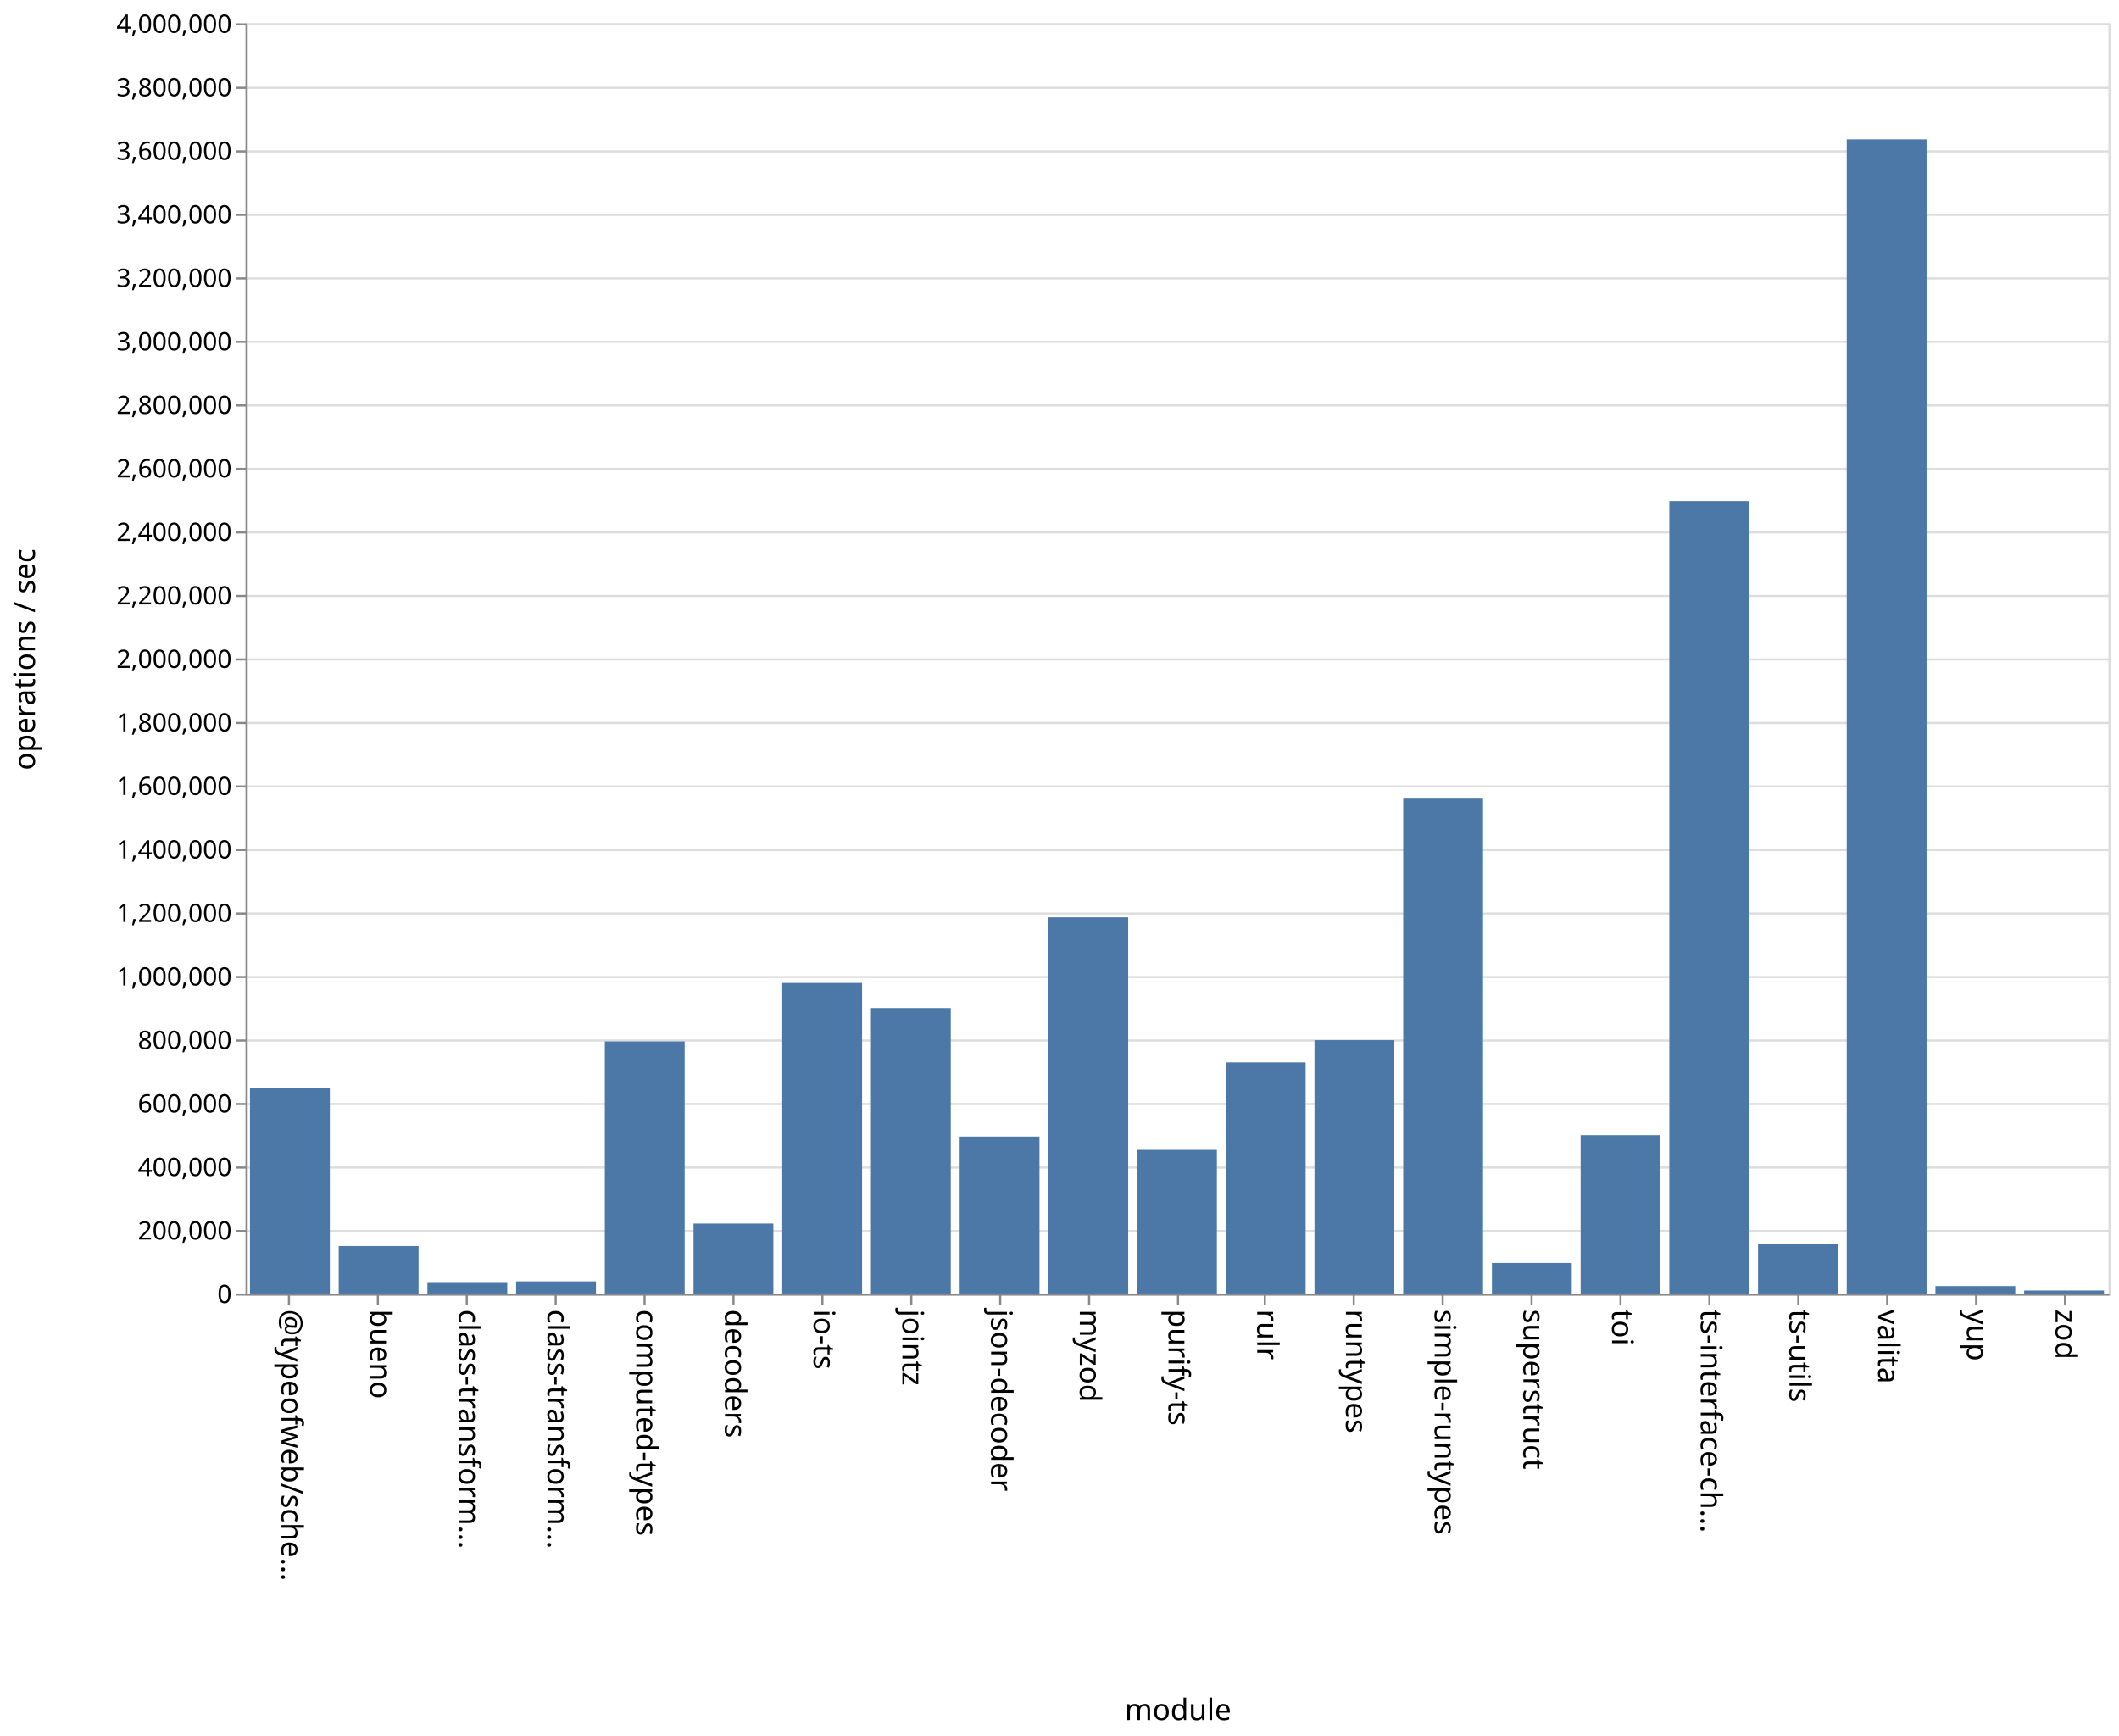
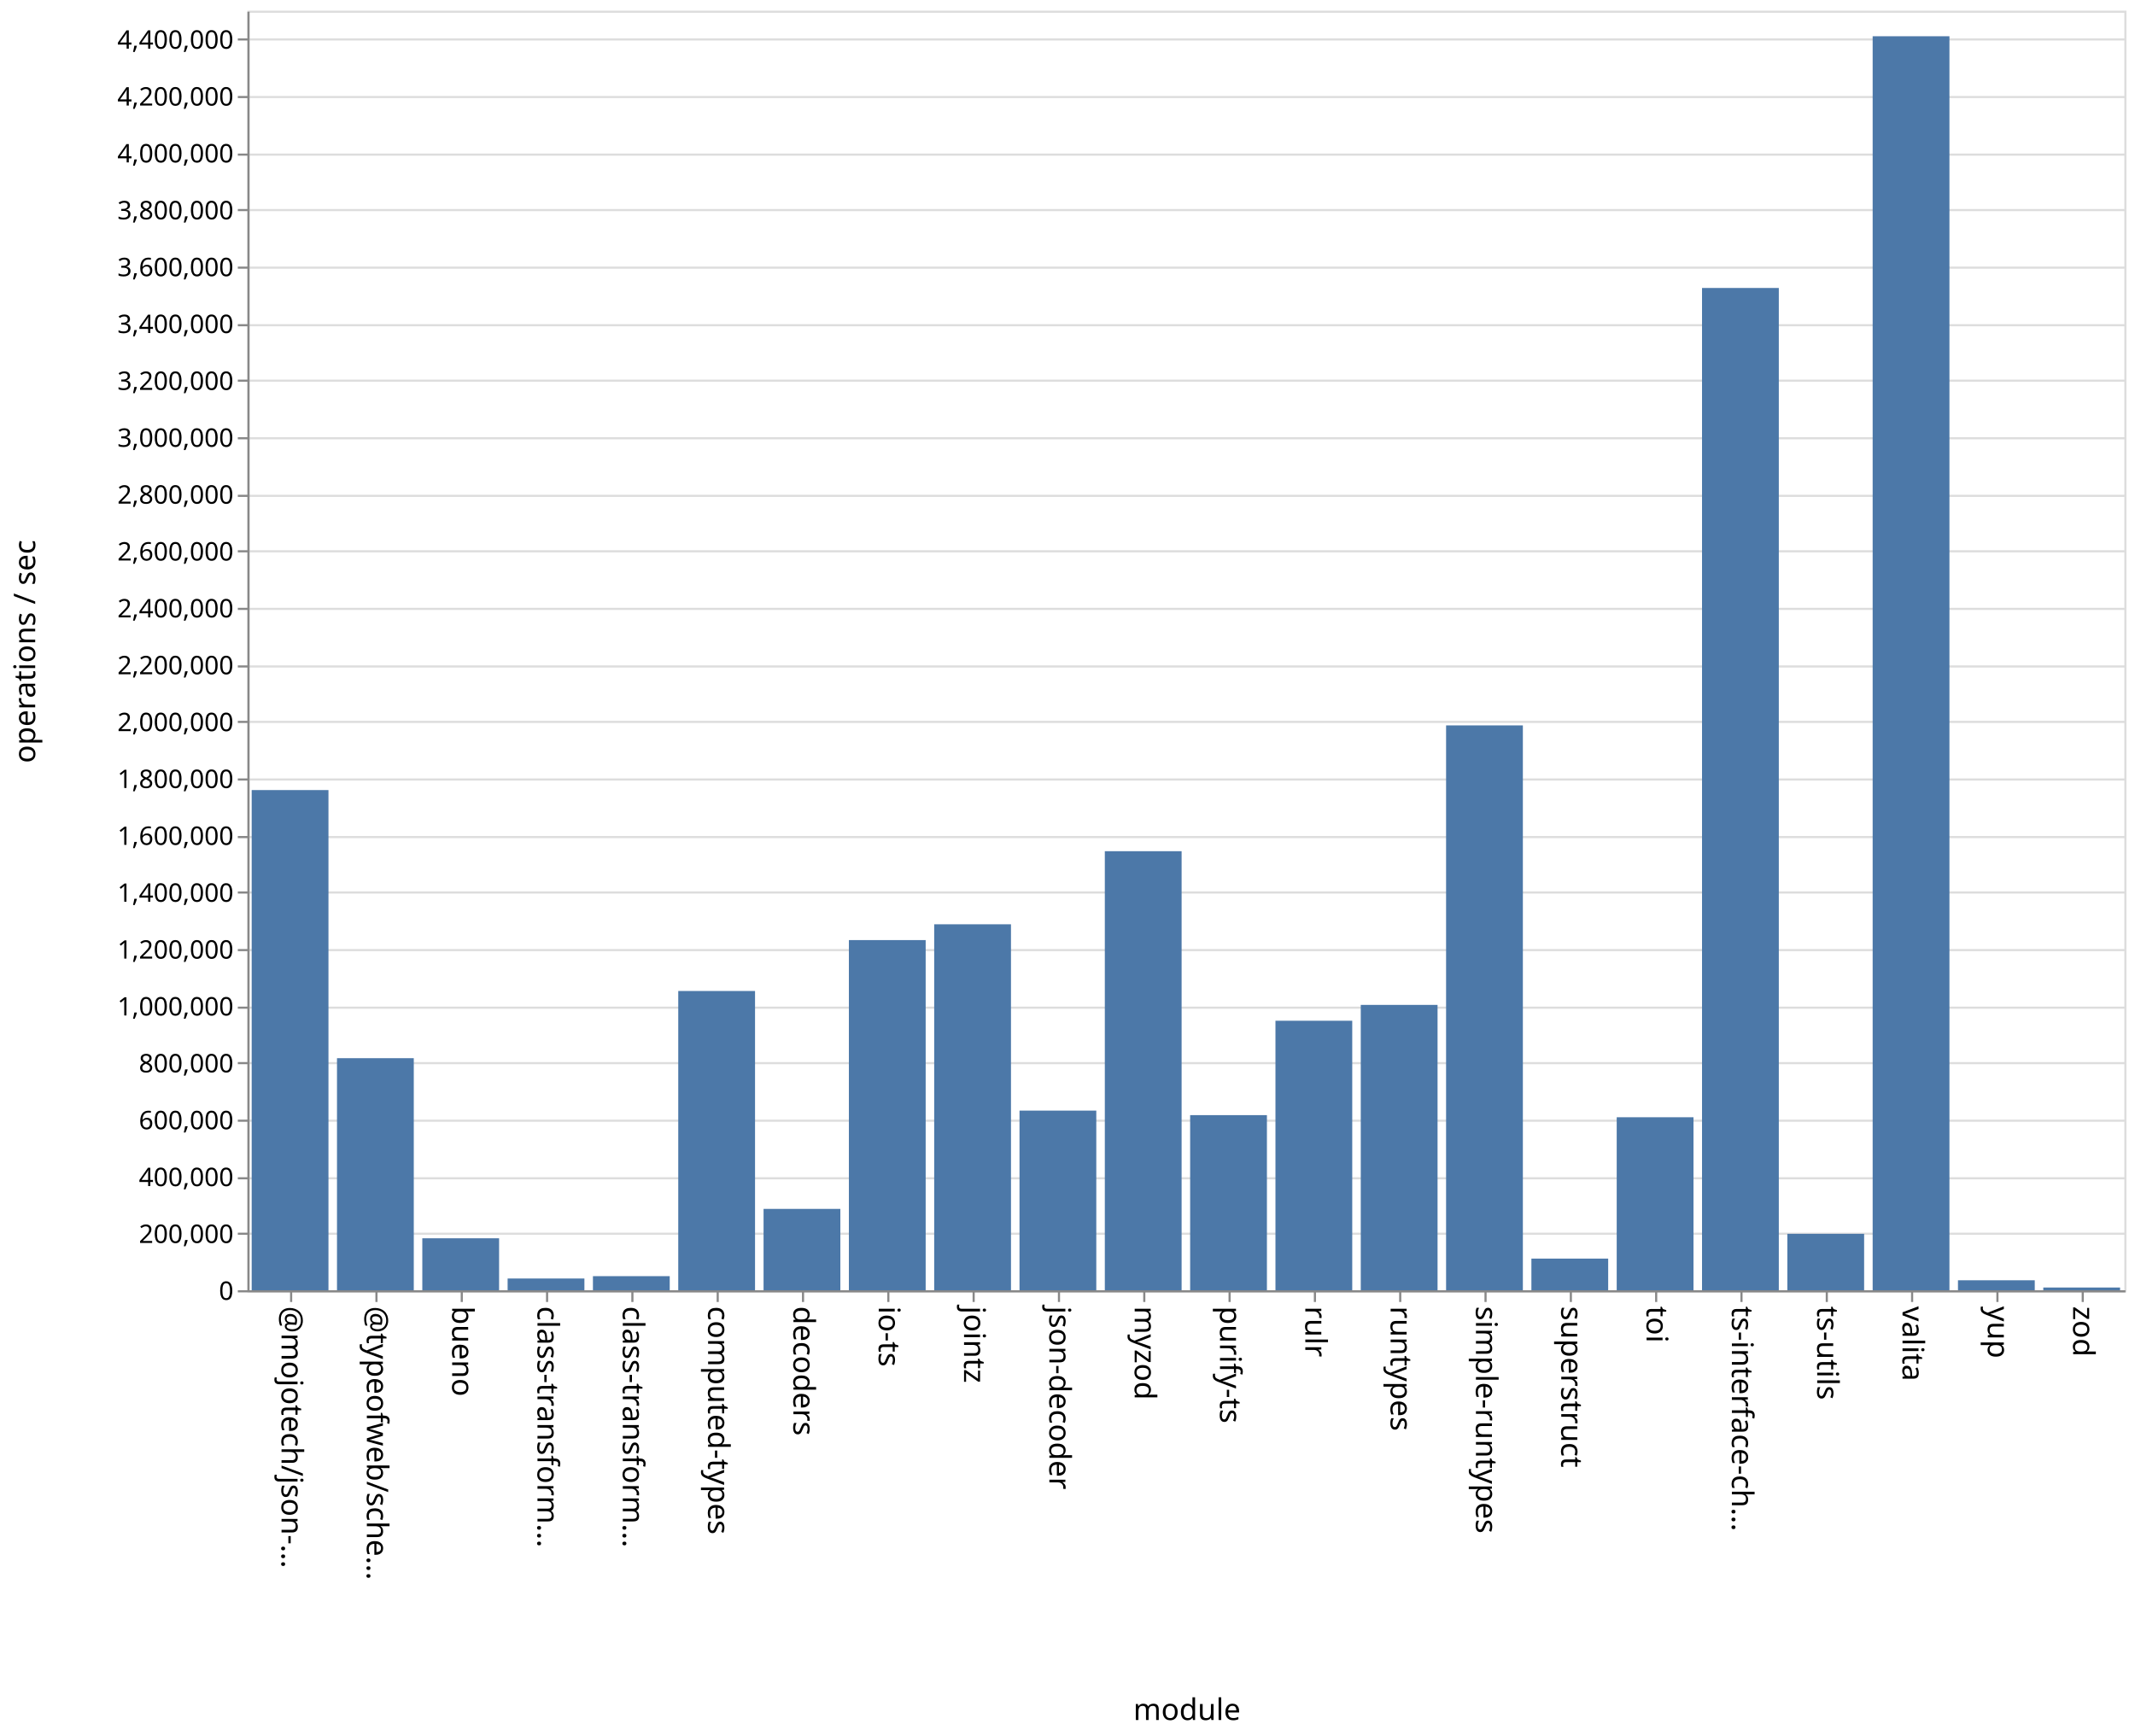
- <svg xmlns="http://www.w3.org/2000/svg" class="marks" width="1001" height="820">
-   <path fill="#fff" d="M0 0h1001v820H0z" />
+ <svg xmlns="http://www.w3.org/2000/svg" class="marks" width="1001" height="814">
+   <path fill="#fff" d="M0 0h1001v814H0z" />
  <g class="mark-group role-frame root" aria-roledescription="group mark container" fill="none" stroke-miterlimit="10">
-     <path class="background" aria-hidden="true" d="M116.5 11.5h880v600h-880z" stroke="#ddd" />
-     <g class="mark-group role-axis" aria-roledescription="axis" aria-label="Y-axis for a linear scale with values from 0 to 4,000,000">
-       <path class="background" aria-hidden="true" d="M116.5 11.5z" pointer-events="none" />
+     <path class="background" aria-hidden="true" d="M116.5 5.5h880v600h-880z" stroke="#ddd" />
+     <g class="mark-group role-axis" aria-roledescription="axis" aria-label="Y-axis for a linear scale with values from 0 to 4,500,000">
+       <path class="background" aria-hidden="true" d="M116.5 5.5z" pointer-events="none" />
      <g class="mark-rule role-axis-grid" pointer-events="none" stroke="#ddd">
-         <path d="M116.5 611.5h880M116.5 581.5h880M116.5 551.5h880M116.5 521.5h880M116.5 491.5h880M116.5 461.5h880M116.5 431.5h880M116.5 401.5h880M116.5 371.5h880M116.5 341.5h880M116.5 311.5h880M116.5 281.5h880M116.5 251.5h880M116.5 221.5h880M116.5 191.5h880M116.5 161.5h880M116.5 131.5h880M116.5 101.5h880M116.5 71.5h880M116.5 41.5h880M116.5 11.5h880" />
+         <path d="M116.5 605.5h880M116.5 578.5h880M116.5 552.5h880M116.5 525.5h880M116.5 498.5h880M116.5 472.5h880M116.5 445.5h880M116.5 418.5h880M116.5 392.5h880M116.5 365.5h880M116.5 338.5h880M116.5 312.5h880M116.5 285.5h880M116.5 258.5h880M116.5 232.5h880M116.5 205.5h880M116.5 178.5h880M116.5 152.5h880M116.5 125.5h880M116.5 98.5h880M116.5 72.5h880M116.5 45.5h880M116.5 18.5h880" />
      </g>
    </g>
-     <g class="mark-group role-axis" aria-roledescription="axis" aria-label="X-axis titled 'module' for a discrete scale with 21 values: @typeofweb/schema, bueno, class-transformer-validator-async, class-transformer-validator-sync, computed-types, ending with zod">
-       <path class="background" aria-hidden="true" d="M116.5 611.5z" pointer-events="none" />
+     <g class="mark-group role-axis" aria-roledescription="axis" aria-label="X-axis titled 'module' for a discrete scale with 22 values: @mojotech/json-type-validation, @typeofweb/schema, bueno, class-transformer-validator-async, class-transformer-validator-sync, ending with zod">
+       <path class="background" aria-hidden="true" d="M116.5 605.5z" pointer-events="none" />
      <g class="mark-rule role-axis-tick" pointer-events="none" stroke="#888">
-         <path d="M136.5 611.5v5M178.5 611.5v5M220.5 611.5v5M262.5 611.5v5M304.5 611.5v5M346.5 611.5v5M388.5 611.5v5M430.5 611.5v5M472.5 611.5v5M514.5 611.5v5M556.5 611.5v5M597.5 611.5v5M639.5 611.5v5M681.5 611.5v5M723.5 611.5v5M765.5 611.5v5M807.5 611.5v5M849.5 611.5v5M891.5 611.5v5M933.5 611.5v5M975.5 611.5v5" />
+         <path d="M136.5 605.5v5M176.5 605.5v5M216.5 605.5v5M256.5 605.5v5M296.5 605.5v5M336.5 605.5v5M376.5 605.5v5M416.5 605.5v5M456.5 605.5v5M496.5 605.5v5M536.5 605.5v5M576.5 605.5v5M616.5 605.5v5M656.5 605.5v5M696.5 605.5v5M736.5 605.5v5M776.5 605.5v5M816.5 605.5v5M856.5 605.5v5M896.5 605.5v5M936.5 605.5v5M976.5 605.5v5" />
      </g>
      <g class="mark-text role-axis-label" pointer-events="none" font-family="sans-serif" font-size="14" fill="#000">
-         <text transform="rotate(90 -242.774 375.726)">@typeofweb/sche…</text>
-         <text transform="rotate(90 -221.821 396.679)">bueno</text>
-         <text transform="rotate(90 -200.869 417.631)">class-transform…</text>
-         <text transform="rotate(90 -179.917 438.583)">class-transform…</text>
-         <text transform="rotate(90 -158.964 459.536)">computed-types</text>
-         <text transform="rotate(90 -138.012 480.488)">decoders</text>
-         <text transform="rotate(90 -117.06 501.44)">io-ts</text>
-         <text transform="rotate(90 -96.107 522.393)">jointz</text>
-         <text transform="rotate(90 -75.155 543.345)">json-decoder</text>
-         <text transform="rotate(90 -54.202 564.298)">myzod</text>
-         <text transform="rotate(90 -33.25 585.25)">purify-ts</text>
-         <text transform="rotate(90 -12.298 606.202)">rulr</text>
-         <text transform="rotate(90 8.655 627.155)">runtypes</text>
-         <text transform="rotate(90 29.607 648.107)">simple-runtypes</text>
-         <text transform="rotate(90 50.56 669.06)">superstruct</text>
-         <text transform="rotate(90 71.512 690.012)">toi</text>
-         <text transform="rotate(90 92.464 710.964)">ts-interface-ch…</text>
-         <text transform="rotate(90 113.417 731.917)">ts-utils</text>
-         <text transform="rotate(90 134.369 752.869)">valita</text>
-         <text transform="rotate(90 155.321 773.821)">yup</text>
-         <text transform="rotate(90 176.274 794.774)">zod</text>
+         <text transform="rotate(90 -240.25 372.25)">@mojotech/json-…</text>
+         <text transform="rotate(90 -220.25 392.25)">@typeofweb/sche…</text>
+         <text transform="rotate(90 -200.25 412.25)">bueno</text>
+         <text transform="rotate(90 -180.25 432.25)">class-transform…</text>
+         <text transform="rotate(90 -160.25 452.25)">class-transform…</text>
+         <text transform="rotate(90 -140.25 472.25)">computed-types</text>
+         <text transform="rotate(90 -120.25 492.25)">decoders</text>
+         <text transform="rotate(90 -100.25 512.25)">io-ts</text>
+         <text transform="rotate(90 -80.25 532.25)">jointz</text>
+         <text transform="rotate(90 -60.25 552.25)">json-decoder</text>
+         <text transform="rotate(90 -40.25 572.25)">myzod</text>
+         <text transform="rotate(90 -20.25 592.25)">purify-ts</text>
+         <text transform="rotate(90 -.25 612.25)">rulr</text>
+         <text transform="rotate(90 19.75 632.25)">runtypes</text>
+         <text transform="rotate(90 39.75 652.25)">simple-runtypes</text>
+         <text transform="rotate(90 59.75 672.25)">superstruct</text>
+         <text transform="rotate(90 79.75 692.25)">toi</text>
+         <text transform="rotate(90 99.75 712.25)">ts-interface-ch…</text>
+         <text transform="rotate(90 119.75 732.25)">ts-utils</text>
+         <text transform="rotate(90 139.75 752.25)">valita</text>
+         <text transform="rotate(90 159.75 772.25)">yup</text>
+         <text transform="rotate(90 179.75 792.25)">zod</text>
      </g>
-       <path stroke="#888" d="M116.5 611.5h880" class="mark-rule role-axis-domain" pointer-events="none" />
-       <text text-anchor="middle" transform="translate(556.5 812.5)" font-family="sans-serif" font-size="14" fill="#000" class="mark-text role-axis-title" pointer-events="none">module</text>
+       <path stroke="#888" d="M116.5 605.5h880" class="mark-rule role-axis-domain" pointer-events="none" />
+       <text text-anchor="middle" transform="translate(556.5 806.5)" font-family="sans-serif" font-size="14" fill="#000" class="mark-text role-axis-title" pointer-events="none">module</text>
    </g>
-     <g class="mark-group role-axis" aria-roledescription="axis" aria-label="Y-axis titled 'operations / sec' for a linear scale with values from 0 to 4,000,000">
-       <path class="background" aria-hidden="true" d="M116.5 11.5z" pointer-events="none" />
+     <g class="mark-group role-axis" aria-roledescription="axis" aria-label="Y-axis titled 'operations / sec' for a linear scale with values from 0 to 4,500,000">
+       <path class="background" aria-hidden="true" d="M116.5 5.5z" pointer-events="none" />
      <g class="mark-rule role-axis-tick" pointer-events="none" stroke="#888">
-         <path d="M116.5 611.5h-5M116.5 581.5h-5M116.5 551.5h-5M116.5 521.5h-5M116.5 491.5h-5M116.5 461.5h-5M116.5 431.5h-5M116.5 401.5h-5M116.5 371.5h-5M116.5 341.5h-5M116.5 311.5h-5M116.5 281.5h-5M116.5 251.5h-5M116.5 221.5h-5M116.5 191.5h-5M116.5 161.5h-5M116.5 131.5h-5M116.5 101.5h-5M116.5 71.5h-5M116.5 41.5h-5M116.5 11.5h-5" />
+         <path d="M116.5 605.5h-5M116.5 578.5h-5M116.5 552.5h-5M116.5 525.5h-5M116.5 498.5h-5M116.5 472.5h-5M116.5 445.5h-5M116.5 418.5h-5M116.5 392.5h-5M116.5 365.5h-5M116.5 338.5h-5M116.5 312.5h-5M116.5 285.5h-5M116.5 258.5h-5M116.5 232.5h-5M116.5 205.5h-5M116.5 178.5h-5M116.5 152.5h-5M116.5 125.5h-5M116.5 98.5h-5M116.5 72.5h-5M116.5 45.5h-5M116.5 18.5h-5" />
      </g>
      <g class="mark-text role-axis-label" pointer-events="none" text-anchor="end" font-family="sans-serif" font-size="12" fill="#000">
-         <text transform="translate(109.5 615.5)">0</text>
-         <text transform="translate(109.5 585.5)">200,000</text>
-         <text transform="translate(109.5 555.5)">400,000</text>
-         <text transform="translate(109.5 525.5)">600,000</text>
-         <text transform="translate(109.5 495.5)">800,000</text>
-         <text transform="translate(109.5 465.5)">1,000,000</text>
-         <text transform="translate(109.5 435.5)">1,200,000</text>
-         <text transform="translate(109.5 405.5)">1,400,000</text>
-         <text transform="translate(109.5 375.5)">1,600,000</text>
-         <text transform="translate(109.5 345.5)">1,800,000</text>
-         <text transform="translate(109.5 315.5)">2,000,000</text>
-         <text transform="translate(109.5 285.5)">2,200,000</text>
-         <text transform="translate(109.5 255.5)">2,400,000</text>
-         <text transform="translate(109.5 225.5)">2,600,000</text>
-         <text transform="translate(109.5 195.5)">2,800,000</text>
-         <text transform="translate(109.5 165.5)">3,000,000</text>
-         <text transform="translate(109.5 135.5)">3,200,000</text>
-         <text transform="translate(109.5 105.5)">3,400,000</text>
-         <text transform="translate(109.5 75.5)">3,600,000</text>
-         <text transform="translate(109.5 45.5)">3,800,000</text>
-         <text transform="translate(109.5 15.5)">4,000,000</text>
+         <text transform="translate(109.5 609.5)">0</text>
+         <text transform="translate(109.5 582.833)">200,000</text>
+         <text transform="translate(109.5 556.167)">400,000</text>
+         <text transform="translate(109.5 529.5)">600,000</text>
+         <text transform="translate(109.5 502.833)">800,000</text>
+         <text transform="translate(109.5 476.167)">1,000,000</text>
+         <text transform="translate(109.5 449.5)">1,200,000</text>
+         <text transform="translate(109.5 422.833)">1,400,000</text>
+         <text transform="translate(109.5 396.167)">1,600,000</text>
+         <text transform="translate(109.5 369.5)">1,800,000</text>
+         <text transform="translate(109.5 342.833)">2,000,000</text>
+         <text transform="translate(109.5 316.167)">2,200,000</text>
+         <text transform="translate(109.5 289.5)">2,400,000</text>
+         <text transform="translate(109.5 262.833)">2,600,000</text>
+         <text transform="translate(109.5 236.167)">2,800,000</text>
+         <text transform="translate(109.5 209.5)">3,000,000</text>
+         <text transform="translate(109.5 182.833)">3,200,000</text>
+         <text transform="translate(109.5 156.167)">3,400,000</text>
+         <text transform="translate(109.5 129.5)">3,600,000</text>
+         <text transform="translate(109.5 102.833)">3,800,000</text>
+         <text transform="translate(109.5 76.167)">4,000,000</text>
+         <text transform="translate(109.5 49.5)">4,200,000</text>
+         <text transform="translate(109.5 22.833)">4,400,000</text>
      </g>
-       <path stroke="#888" d="M116.5 611.5v-600" class="mark-rule role-axis-domain" pointer-events="none" />
-       <text text-anchor="middle" transform="rotate(-90 164 147.5)" font-family="sans-serif" font-size="14" fill="#000" class="mark-text role-axis-title" pointer-events="none">operations / sec</text>
+       <path stroke="#888" d="M116.5 605.5V5.5" class="mark-rule role-axis-domain" pointer-events="none" />
+       <text text-anchor="middle" transform="rotate(-90 161 144.5)" font-family="sans-serif" font-size="14" fill="#000" class="mark-text role-axis-title" pointer-events="none">operations / sec</text>
    </g>
    <g class="mark-rect role-mark marks" aria-roledescription="rect mark container" fill="#4c78a8">
-       <path d="M160 588.567h37.714V611H160zM201.905 605.608h37.714V611h-37.714zM243.81 605.258h37.714V611H243.81zM285.714 491.9h37.715V611h-37.715zM327.619 577.95h37.714V611H327.62zM369.524 464.307h37.714V611h-37.714zM411.429 476.172h37.714V611h-37.714zM453.333 536.862h37.715V611h-37.715zM495.238 433.282h37.714V611h-37.714zM537.143 543.15h37.714V611h-37.714zM579.048 501.832h37.714V611h-37.714zM620.952 491.308h37.715V611h-37.715zM662.857 377.249h37.714V611h-37.714zM704.762 596.573h37.714V611h-37.714zM746.667 536.216h37.714V611h-37.714zM788.571 236.692h37.715V611H788.57zM830.476 587.595h37.714V611h-37.714zM118.095 514.017h37.715V611h-37.715zM872.381 65.814h37.714V611h-37.714zM914.286 607.493H952V611h-37.714zM956.19 609.59h37.715V611H956.19z" />
+       <path d="M198 580.633h36V605h-36zM238 599.492h36V605h-36zM278 598.391h36V605h-36zM318 464.675h36V605h-36zM358 566.852h36V605h-36zM398 440.808h36V605h-36zM438 433.399h36V605h-36zM478 520.763h36V605h-36zM518 399.128h36V605h-36zM558 522.888h36V605h-36zM598 478.627h36V605h-36zM638 471.195h36V605h-36zM678 340.136h36V605h-36zM718 590.159h36V605h-36zM758 523.88h36V605h-36zM798 135.029h36V605h-36zM838 578.54h36V605h-36zM158 496.183h36V605h-36zM878 16.999h36V605h-36zM918 600.324h36V605h-36zM958 603.719h36V605h-36zM118 370.463h36V605h-36z" />
    </g>
  </g>
</svg>
